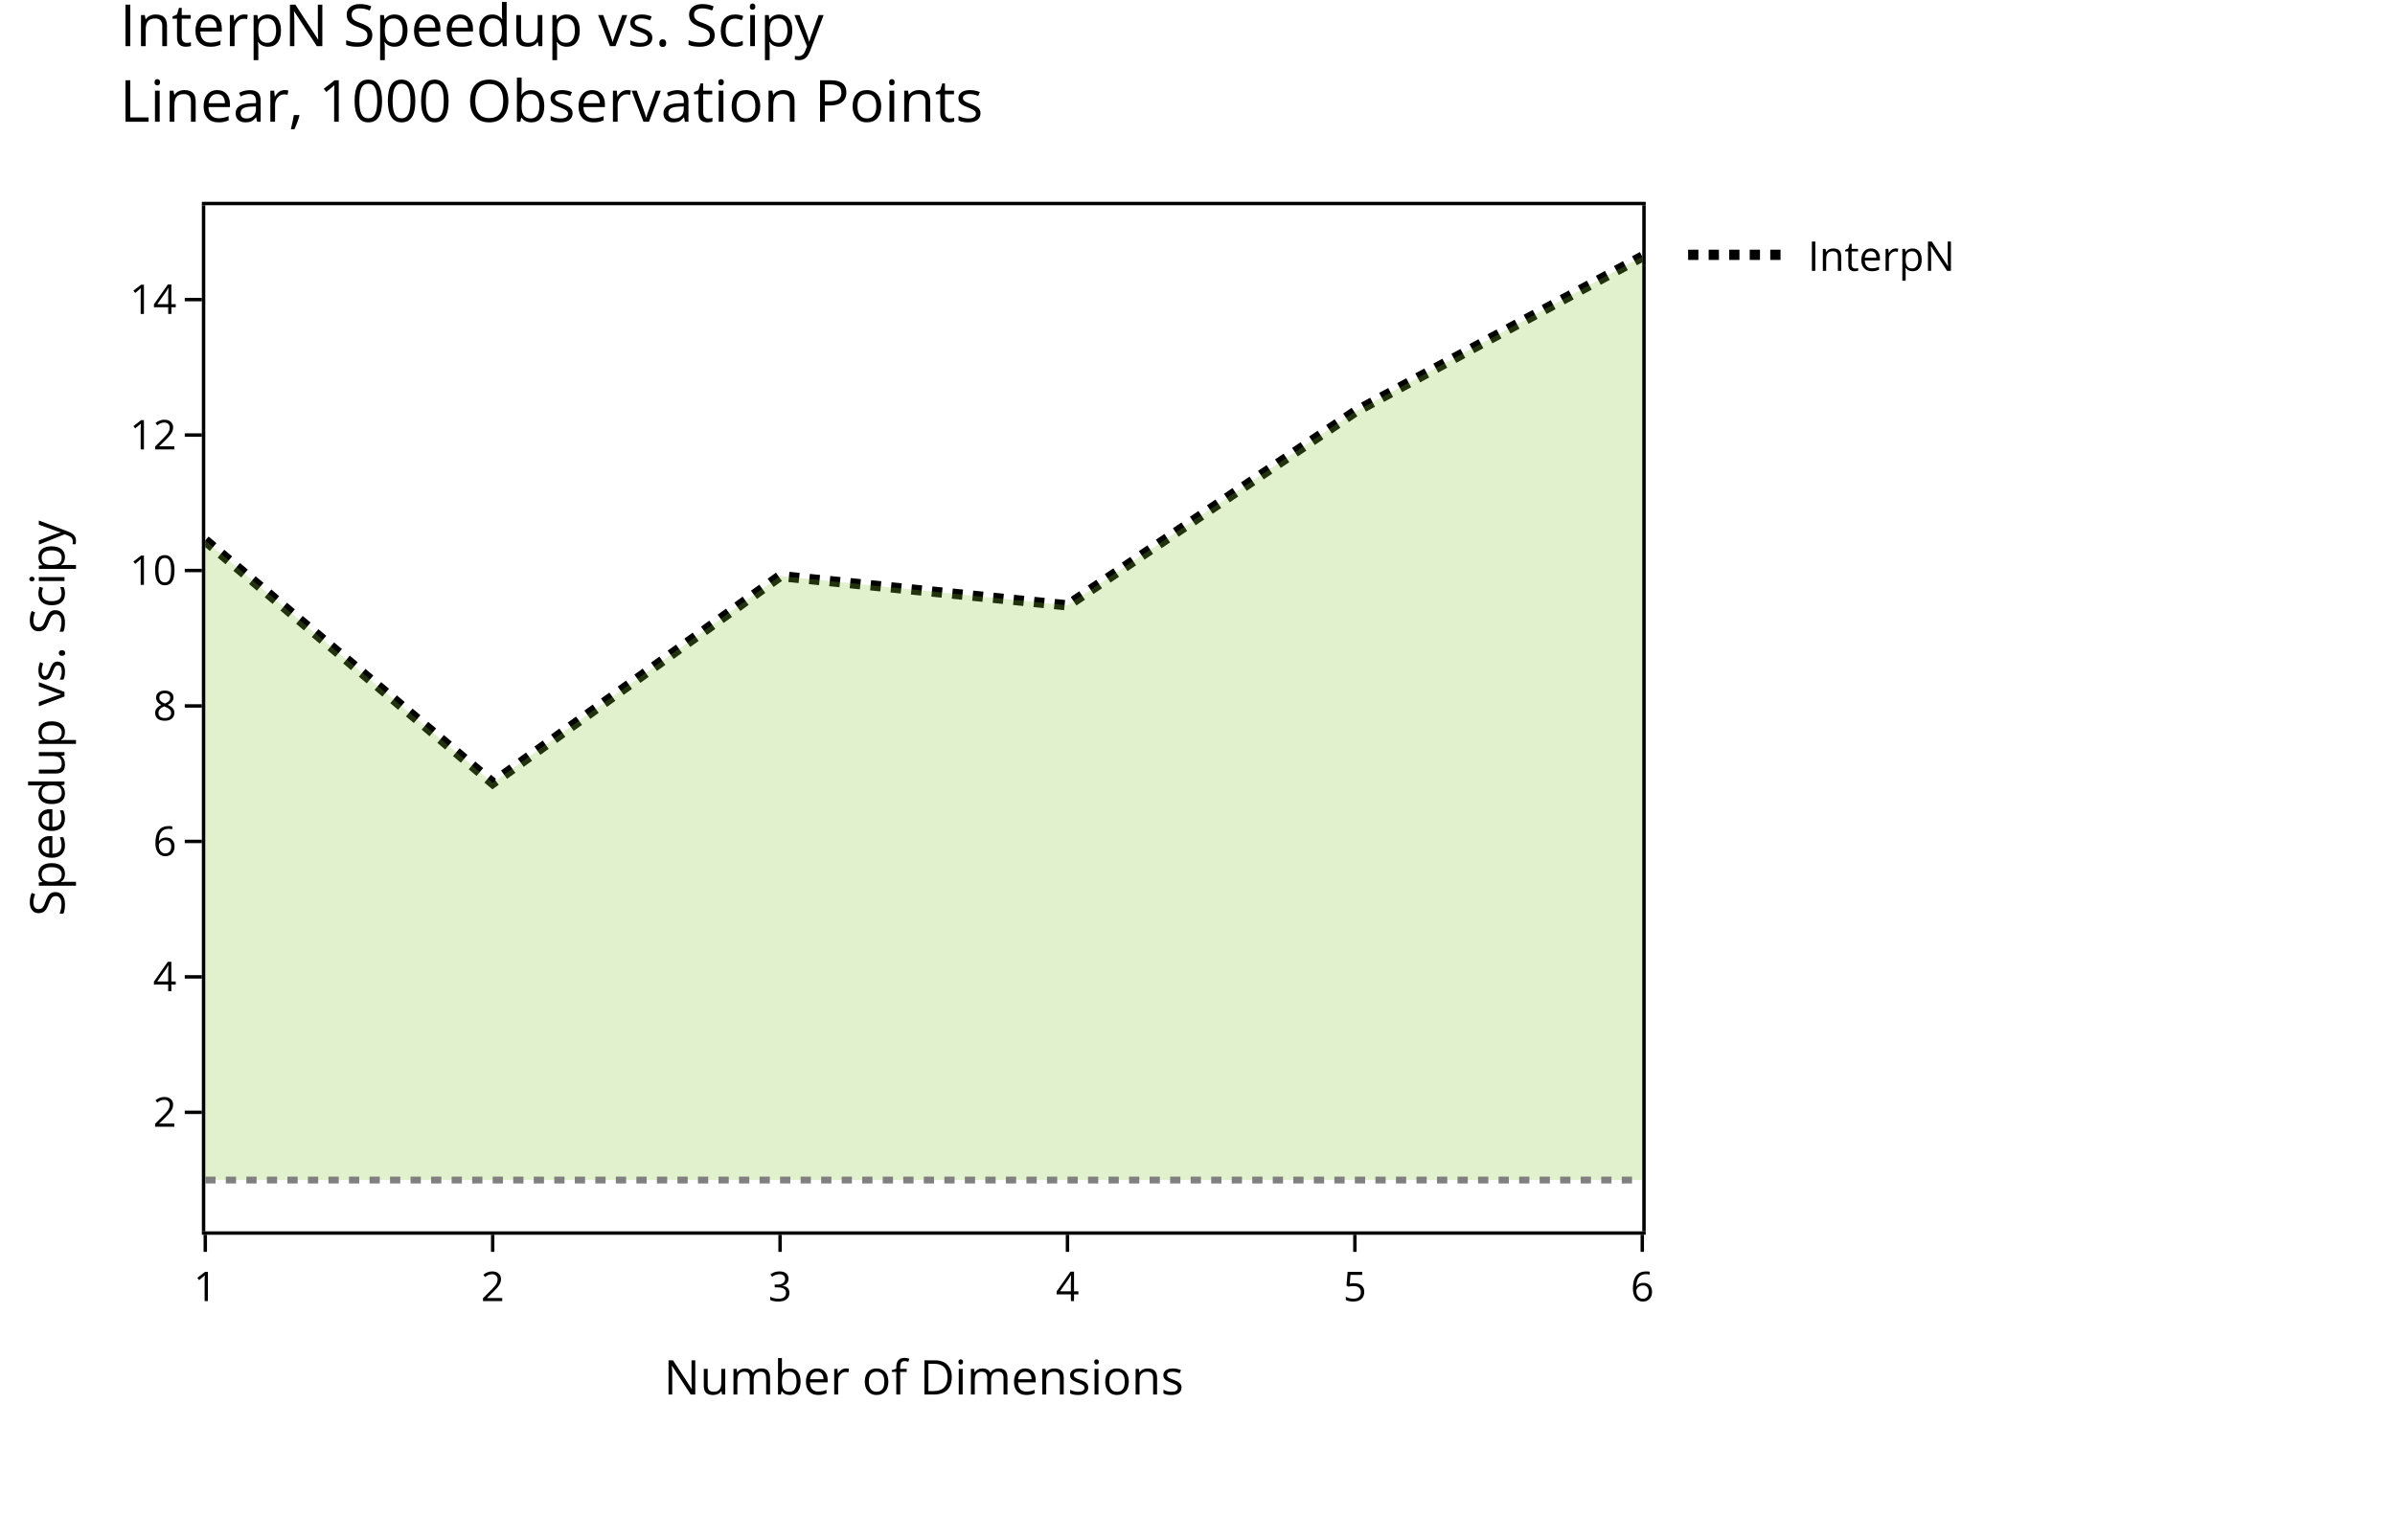
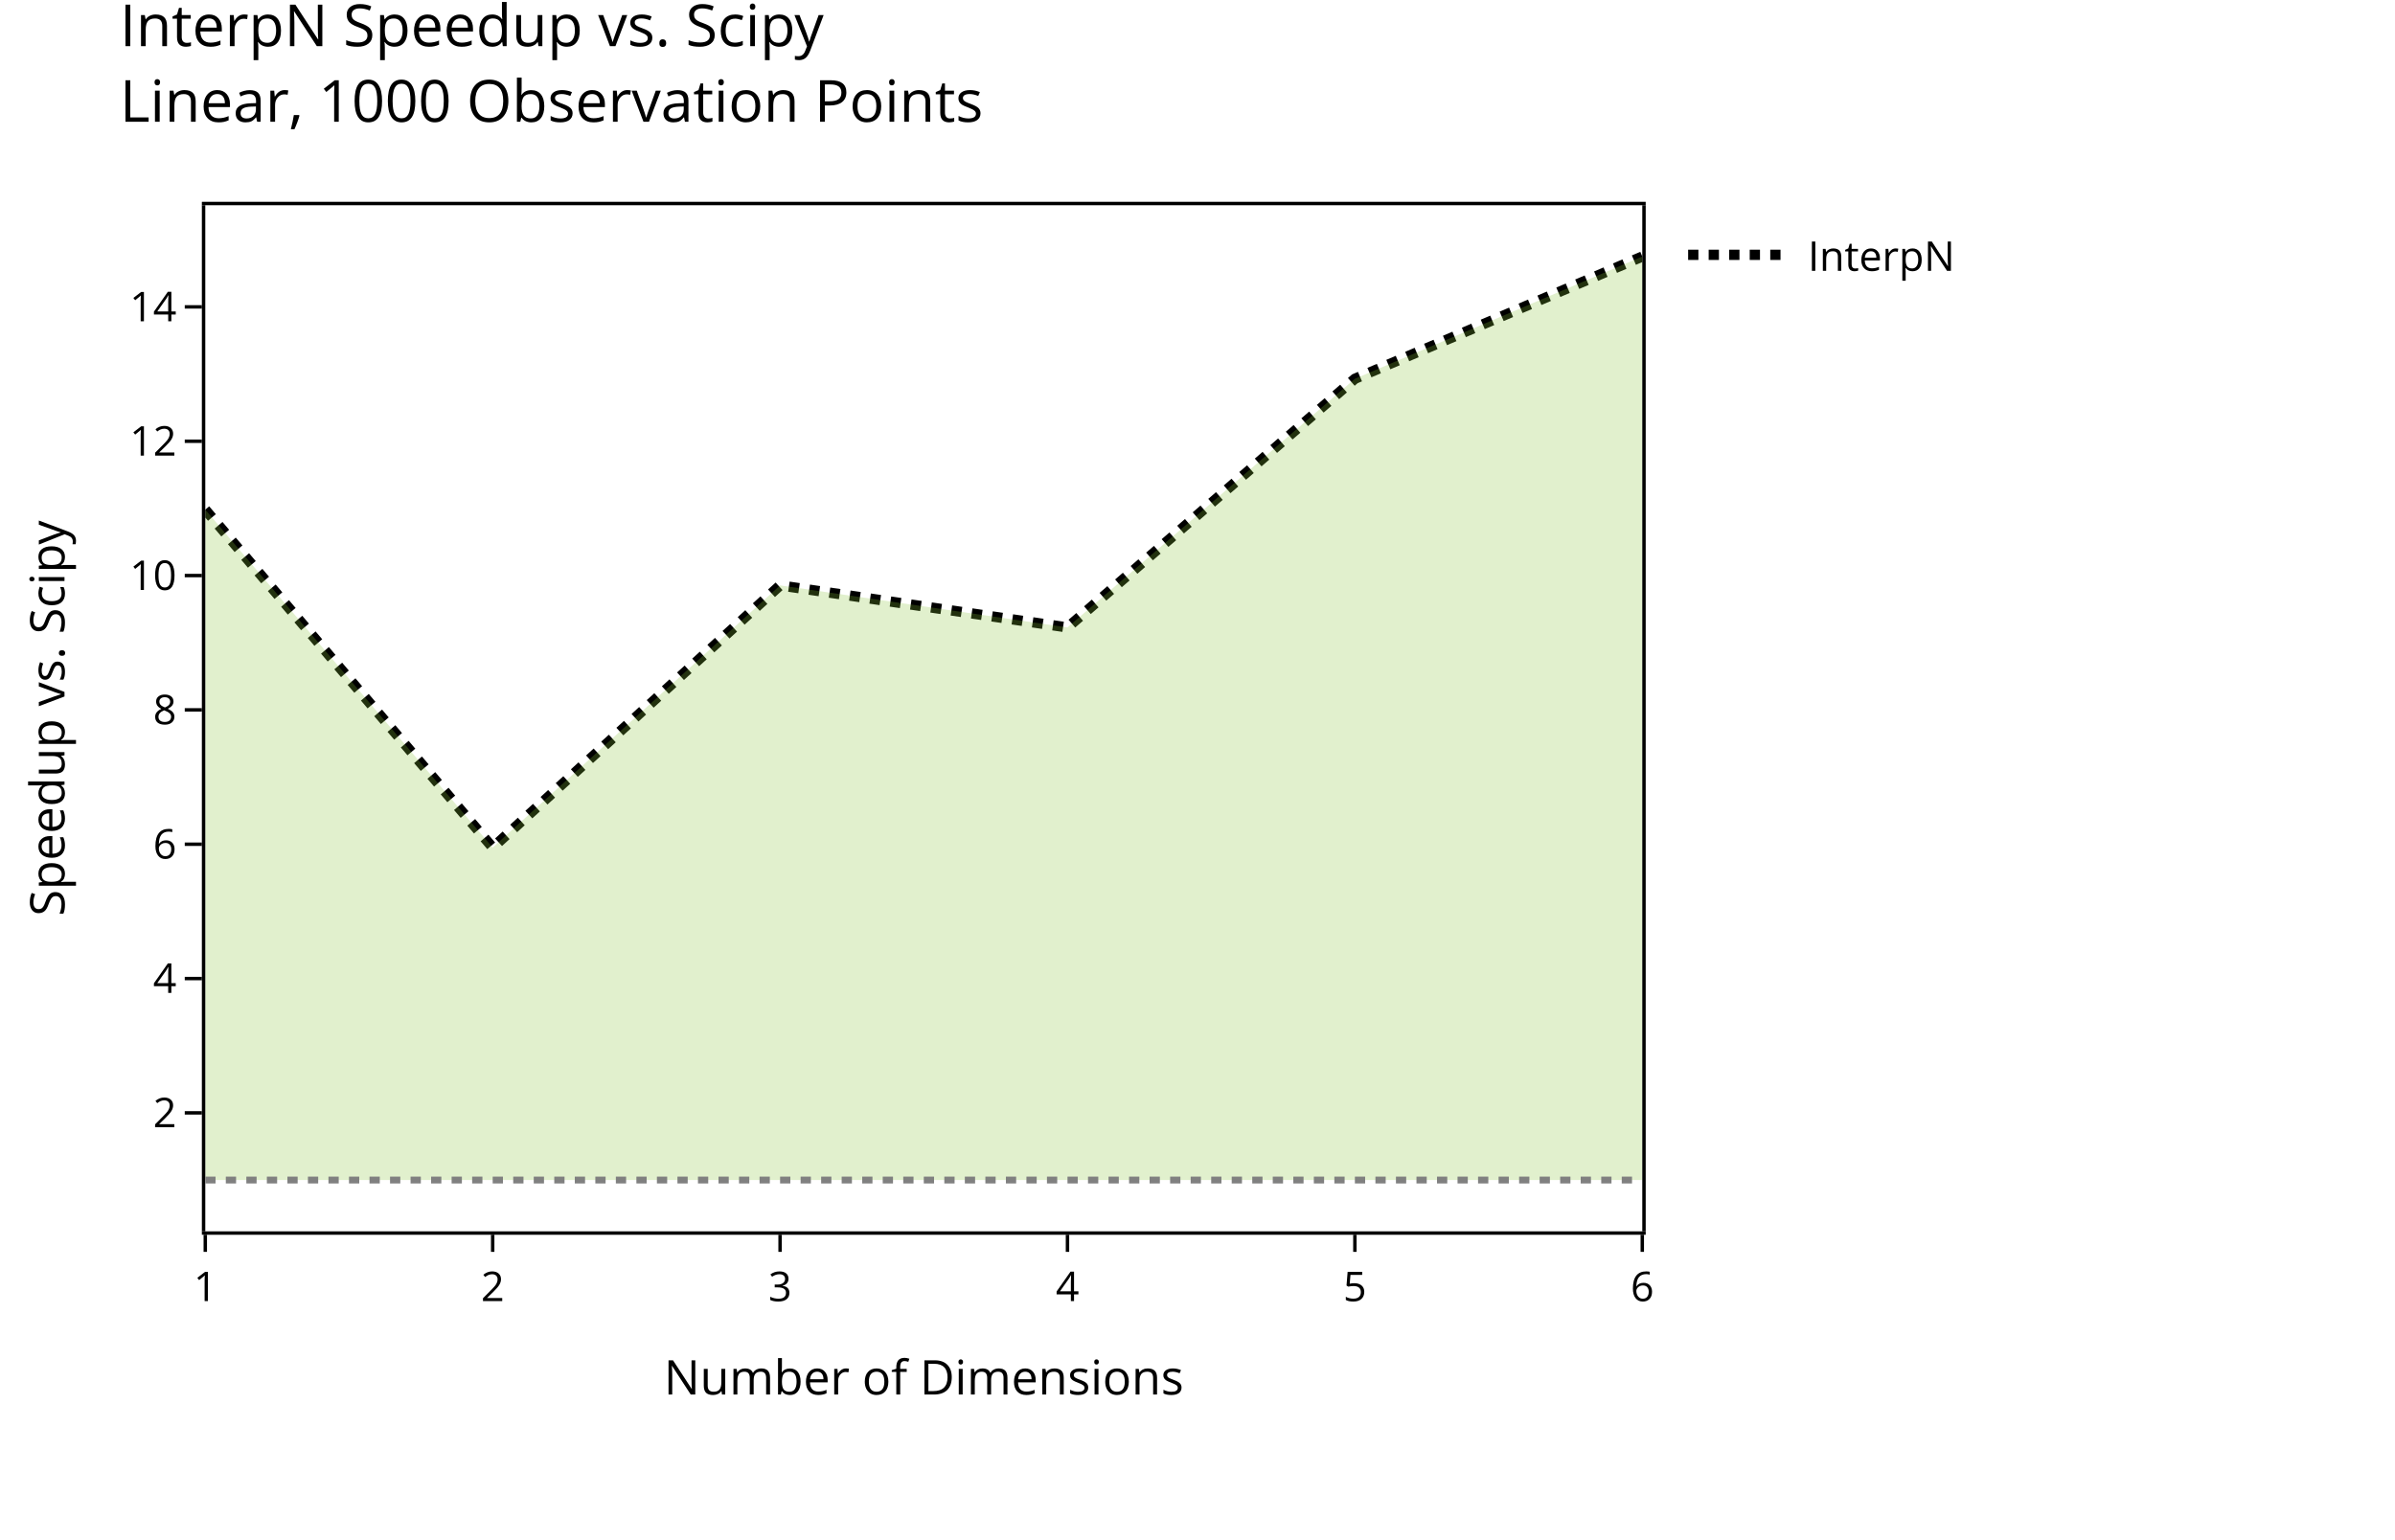
<svg xmlns="http://www.w3.org/2000/svg" class="main-svg" width="700" height="450" style="" viewBox="0 0 700 450">
  <rect x="0" y="0" width="700" height="450" style="fill: rgb(0, 0, 0); fill-opacity: 0;" />
-   <defs id="defs-3c1d8c">
+   <defs id="defs-40270f">
    <g class="clips">
-       <clipPath id="clip3c1d8cxyplot" class="plotclip">
+       <clipPath id="clip40270fxyplot" class="plotclip">
        <rect width="420" height="300" />
      </clipPath>
-       <clipPath class="axesclip" id="clip3c1d8cx">
+       <clipPath class="axesclip" id="clip40270fx">
        <rect x="60" y="0" width="420" height="450" />
      </clipPath>
-       <clipPath class="axesclip" id="clip3c1d8cy">
+       <clipPath class="axesclip" id="clip40270fy">
        <rect x="0" y="60" width="700" height="300" />
      </clipPath>
-       <clipPath class="axesclip" id="clip3c1d8cxy">
+       <clipPath class="axesclip" id="clip40270fxy">
        <rect x="60" y="60" width="420" height="300" />
      </clipPath>
    </g>
    <g class="gradients" />
    <g class="patterns" />
  </defs>
  <g class="bglayer">
    <rect class="bg" x="60" y="60" width="420" height="300" style="fill: rgb(0, 0, 0); fill-opacity: 0; stroke-width: 0;" />
  </g>
  <g class="layer-below">
    <g class="imagelayer" />
    <g class="shapelayer" />
  </g>
  <g class="cartesianlayer">
    <g class="subplot xy">
      <g class="layer-subplot">
        <g class="shapelayer" />
        <g class="imagelayer" />
      </g>
      <g class="minor-gridlayer">
        <g class="x" />
        <g class="y" />
      </g>
      <g class="gridlayer">
        <g class="x" />
        <g class="y" />
      </g>
      <g class="zerolinelayer" />
      <g class="layer-between">
        <g class="shapelayer" />
        <g class="imagelayer" />
      </g>
      <path class="xlines-below" />
      <path class="ylines-below" />
      <g class="overlines-below" />
      <g class="xaxislayer-below" />
      <g class="yaxislayer-below" />
      <g class="overaxes-below" />
      <g class="overplot">
-         <g class="xy" transform="translate(60,60)" clip-path="url(#clip3c1d8cxyplot)">
+         <g class="xy" transform="translate(60,60)" clip-path="url(#clip40270fxyplot)">
          <g class="scatterlayer mlayer">
-             <g class="trace scatter trace759242" style="stroke-miterlimit: 2; opacity: 1;">
+             <g class="trace scatter traceb8b3d0" style="stroke-miterlimit: 2; opacity: 1;">
              <g class="fills" />
              <g class="errorbars" />
              <g class="lines">
-                 <path class="js-line" d="M0,98.01L84,168.88L168,108.41L252,116.99L336,60.4L420,15" style="vector-effect: none; fill: none; stroke: rgb(0, 0, 0); stroke-opacity: 1; stroke-dasharray: 3px, 3px; stroke-width: 3px; opacity: 1;" />
+                 <path class="js-line" d="M0,89L84,187.8L168,111.15L252,123.44L336,50.74L420,15" style="vector-effect: none; fill: none; stroke: rgb(0, 0, 0); stroke-opacity: 1; stroke-dasharray: 3px, 3px; stroke-width: 3px; opacity: 1;" />
              </g>
              <g class="points" />
              <g class="text" />
            </g>
-             <g class="trace scatter tracedb9309" style="stroke-miterlimit: 2; opacity: 1;">
+             <g class="trace scatter trace0daaa2" style="stroke-miterlimit: 2; opacity: 1;">
              <g class="fills">
                <g>
-                   <path class="js-fill" d="M0,98.01L84,168.88L168,108.41L252,116.99L336,60.4L420,15L420,285L0,285Z" style="fill: rgb(139, 196, 59); fill-opacity: 0.25; stroke-width: 0;" />
+                   <path class="js-fill" d="M0,89L84,187.8L168,111.15L252,123.44L336,50.74L420,15L420,285L0,285Z" style="fill: rgb(139, 196, 59); fill-opacity: 0.25; stroke-width: 0;" />
                </g>
              </g>
              <g class="errorbars" />
              <g class="lines">
-                 <path class="js-line" d="M0,98.01L84,168.88L168,108.41L252,116.99L336,60.4L420,15L420,285L0,285" style="vector-effect: none; fill: none; stroke: rgb(239, 85, 59); stroke-opacity: 1; stroke-width: 0px; opacity: 1;" />
+                 <path class="js-line" d="M0,89L84,187.8L168,111.15L252,123.44L336,50.74L420,15L420,285L0,285" style="vector-effect: none; fill: none; stroke: rgb(239, 85, 59); stroke-opacity: 1; stroke-width: 0px; opacity: 1;" />
              </g>
              <g class="points" />
              <g class="text" />
            </g>
          </g>
        </g>
      </g>
      <path class="xlines-above crisp" d="M59,360.5H481M59,59.5H481" style="fill: none; stroke-width: 1px; stroke: rgb(0, 0, 0); stroke-opacity: 1;" />
      <path class="ylines-above crisp" d="M59.5,60V360M480.5,60V360" style="fill: none; stroke-width: 1px; stroke: rgb(0, 0, 0); stroke-opacity: 1;" />
      <g class="overlines-above" />
      <g class="xaxislayer-above">
        <path class="xtick ticks crisp" d="M0,361v5" transform="translate(60,0)" style="stroke: rgb(0, 0, 0); stroke-opacity: 1; stroke-width: 1px;" />
        <path class="xtick ticks crisp" d="M0,361v5" transform="translate(144,0)" style="stroke: rgb(0, 0, 0); stroke-opacity: 1; stroke-width: 1px;" />
        <path class="xtick ticks crisp" d="M0,361v5" transform="translate(228,0)" style="stroke: rgb(0, 0, 0); stroke-opacity: 1; stroke-width: 1px;" />
        <path class="xtick ticks crisp" d="M0,361v5" transform="translate(312,0)" style="stroke: rgb(0, 0, 0); stroke-opacity: 1; stroke-width: 1px;" />
        <path class="xtick ticks crisp" d="M0,361v5" transform="translate(396,0)" style="stroke: rgb(0, 0, 0); stroke-opacity: 1; stroke-width: 1px;" />
        <path class="xtick ticks crisp" d="M0,361v5" transform="translate(480,0)" style="stroke: rgb(0, 0, 0); stroke-opacity: 1; stroke-width: 1px;" />
        <g class="xtick">
          <text text-anchor="middle" x="0" y="380.4" transform="translate(60,0)" style="font-family: 'Open Sans', verdana, arial, sans-serif; font-size: 12px; fill: rgb(0, 0, 0); fill-opacity: 1; white-space: pre; opacity: 1;">1</text>
        </g>
        <g class="xtick">
          <text text-anchor="middle" x="0" y="380.4" style="font-family: 'Open Sans', verdana, arial, sans-serif; font-size: 12px; fill: rgb(0, 0, 0); fill-opacity: 1; white-space: pre; opacity: 1;" transform="translate(144,0)">2</text>
        </g>
        <g class="xtick">
          <text text-anchor="middle" x="0" y="380.4" style="font-family: 'Open Sans', verdana, arial, sans-serif; font-size: 12px; fill: rgb(0, 0, 0); fill-opacity: 1; white-space: pre; opacity: 1;" transform="translate(228,0)">3</text>
        </g>
        <g class="xtick">
          <text text-anchor="middle" x="0" y="380.4" style="font-family: 'Open Sans', verdana, arial, sans-serif; font-size: 12px; fill: rgb(0, 0, 0); fill-opacity: 1; white-space: pre; opacity: 1;" transform="translate(312,0)">4</text>
        </g>
        <g class="xtick">
          <text text-anchor="middle" x="0" y="380.4" style="font-family: 'Open Sans', verdana, arial, sans-serif; font-size: 12px; fill: rgb(0, 0, 0); fill-opacity: 1; white-space: pre; opacity: 1;" transform="translate(396,0)">5</text>
        </g>
        <g class="xtick">
          <text text-anchor="middle" x="0" y="380.4" style="font-family: 'Open Sans', verdana, arial, sans-serif; font-size: 12px; fill: rgb(0, 0, 0); fill-opacity: 1; white-space: pre; opacity: 1;" transform="translate(480,0)">6</text>
        </g>
      </g>
      <g class="yaxislayer-above">
-         <path class="ytick ticks crisp" d="M59,0h-5" transform="translate(0,325.2)" style="stroke: rgb(0, 0, 0); stroke-opacity: 1; stroke-width: 1px;" />
-         <path class="ytick ticks crisp" d="M59,0h-5" transform="translate(0,285.6)" style="stroke: rgb(0, 0, 0); stroke-opacity: 1; stroke-width: 1px;" />
-         <path class="ytick ticks crisp" d="M59,0h-5" transform="translate(0,246)" style="stroke: rgb(0, 0, 0); stroke-opacity: 1; stroke-width: 1px;" />
-         <path class="ytick ticks crisp" d="M59,0h-5" transform="translate(0,206.39)" style="stroke: rgb(0, 0, 0); stroke-opacity: 1; stroke-width: 1px;" />
-         <path class="ytick ticks crisp" d="M59,0h-5" transform="translate(0,166.79)" style="stroke: rgb(0, 0, 0); stroke-opacity: 1; stroke-width: 1px;" />
-         <path class="ytick ticks crisp" d="M59,0h-5" transform="translate(0,127.19)" style="stroke: rgb(0, 0, 0); stroke-opacity: 1; stroke-width: 1px;" />
-         <path class="ytick ticks crisp" d="M59,0h-5" transform="translate(0,87.59)" style="stroke: rgb(0, 0, 0); stroke-opacity: 1; stroke-width: 1px;" />
-         <g class="ytick">
-           <text text-anchor="end" x="51.6" y="4.2" transform="translate(0,325.2)" style="font-family: 'Open Sans', verdana, arial, sans-serif; font-size: 12px; fill: rgb(0, 0, 0); fill-opacity: 1; white-space: pre; opacity: 1;">2</text>
-         </g>
-         <g class="ytick">
-           <text text-anchor="end" x="51.6" y="4.2" style="font-family: 'Open Sans', verdana, arial, sans-serif; font-size: 12px; fill: rgb(0, 0, 0); fill-opacity: 1; white-space: pre; opacity: 1;" transform="translate(0,285.6)">4</text>
-         </g>
-         <g class="ytick">
-           <text text-anchor="end" x="51.6" y="4.2" style="font-family: 'Open Sans', verdana, arial, sans-serif; font-size: 12px; fill: rgb(0, 0, 0); fill-opacity: 1; white-space: pre; opacity: 1;" transform="translate(0,246)">6</text>
-         </g>
-         <g class="ytick">
-           <text text-anchor="end" x="51.6" y="4.2" style="font-family: 'Open Sans', verdana, arial, sans-serif; font-size: 12px; fill: rgb(0, 0, 0); fill-opacity: 1; white-space: pre; opacity: 1;" transform="translate(0,206.39)">8</text>
-         </g>
-         <g class="ytick">
-           <text text-anchor="end" x="51.6" y="4.2" style="font-family: 'Open Sans', verdana, arial, sans-serif; font-size: 12px; fill: rgb(0, 0, 0); fill-opacity: 1; white-space: pre; opacity: 1;" transform="translate(0,166.79)">10</text>
-         </g>
-         <g class="ytick">
-           <text text-anchor="end" x="51.6" y="4.2" style="font-family: 'Open Sans', verdana, arial, sans-serif; font-size: 12px; fill: rgb(0, 0, 0); fill-opacity: 1; white-space: pre; opacity: 1;" transform="translate(0,127.19)">12</text>
-         </g>
-         <g class="ytick">
-           <text text-anchor="end" x="51.6" y="4.2" style="font-family: 'Open Sans', verdana, arial, sans-serif; font-size: 12px; fill: rgb(0, 0, 0); fill-opacity: 1; white-space: pre; opacity: 1;" transform="translate(0,87.59)">14</text>
+         <path class="ytick ticks crisp" d="M59,0h-5" transform="translate(0,325.36)" style="stroke: rgb(0, 0, 0); stroke-opacity: 1; stroke-width: 1px;" />
+         <path class="ytick ticks crisp" d="M59,0h-5" transform="translate(0,286.09)" style="stroke: rgb(0, 0, 0); stroke-opacity: 1; stroke-width: 1px;" />
+         <path class="ytick ticks crisp" d="M59,0h-5" transform="translate(0,246.82)" style="stroke: rgb(0, 0, 0); stroke-opacity: 1; stroke-width: 1px;" />
+         <path class="ytick ticks crisp" d="M59,0h-5" transform="translate(0,207.54)" style="stroke: rgb(0, 0, 0); stroke-opacity: 1; stroke-width: 1px;" />
+         <path class="ytick ticks crisp" d="M59,0h-5" transform="translate(0,168.27)" style="stroke: rgb(0, 0, 0); stroke-opacity: 1; stroke-width: 1px;" />
+         <path class="ytick ticks crisp" d="M59,0h-5" transform="translate(0,129)" style="stroke: rgb(0, 0, 0); stroke-opacity: 1; stroke-width: 1px;" />
+         <path class="ytick ticks crisp" d="M59,0h-5" transform="translate(0,89.72)" style="stroke: rgb(0, 0, 0); stroke-opacity: 1; stroke-width: 1px;" />
+         <g class="ytick">
+           <text text-anchor="end" x="51.6" y="4.2" transform="translate(0,325.36)" style="font-family: 'Open Sans', verdana, arial, sans-serif; font-size: 12px; fill: rgb(0, 0, 0); fill-opacity: 1; white-space: pre; opacity: 1;">2</text>
+         </g>
+         <g class="ytick">
+           <text text-anchor="end" x="51.6" y="4.2" style="font-family: 'Open Sans', verdana, arial, sans-serif; font-size: 12px; fill: rgb(0, 0, 0); fill-opacity: 1; white-space: pre; opacity: 1;" transform="translate(0,286.09)">4</text>
+         </g>
+         <g class="ytick">
+           <text text-anchor="end" x="51.6" y="4.2" style="font-family: 'Open Sans', verdana, arial, sans-serif; font-size: 12px; fill: rgb(0, 0, 0); fill-opacity: 1; white-space: pre; opacity: 1;" transform="translate(0,246.82)">6</text>
+         </g>
+         <g class="ytick">
+           <text text-anchor="end" x="51.6" y="4.2" style="font-family: 'Open Sans', verdana, arial, sans-serif; font-size: 12px; fill: rgb(0, 0, 0); fill-opacity: 1; white-space: pre; opacity: 1;" transform="translate(0,207.54)">8</text>
+         </g>
+         <g class="ytick">
+           <text text-anchor="end" x="51.6" y="4.2" style="font-family: 'Open Sans', verdana, arial, sans-serif; font-size: 12px; fill: rgb(0, 0, 0); fill-opacity: 1; white-space: pre; opacity: 1;" transform="translate(0,168.27)">10</text>
+         </g>
+         <g class="ytick">
+           <text text-anchor="end" x="51.6" y="4.2" style="font-family: 'Open Sans', verdana, arial, sans-serif; font-size: 12px; fill: rgb(0, 0, 0); fill-opacity: 1; white-space: pre; opacity: 1;" transform="translate(0,129)">12</text>
+         </g>
+         <g class="ytick">
+           <text text-anchor="end" x="51.6" y="4.2" style="font-family: 'Open Sans', verdana, arial, sans-serif; font-size: 12px; fill: rgb(0, 0, 0); fill-opacity: 1; white-space: pre; opacity: 1;" transform="translate(0,89.72)">14</text>
        </g>
      </g>
      <g class="overaxes-above" />
    </g>
  </g>
  <g class="polarlayer" />
  <g class="smithlayer" />
  <g class="ternarylayer" />
  <g class="geolayer" />
  <g class="funnelarealayer" />
  <g class="pielayer" />
  <g class="iciclelayer" />
  <g class="treemaplayer" />
  <g class="sunburstlayer" />
  <g class="glimages" />
-   <defs id="topdefs-3c1d8c">
+   <defs id="topdefs-40270f">
    <g class="clips" />
-     <clipPath id="legend3c1d8c">
+     <clipPath id="legend40270f">
      <rect width="85" height="29" x="0" y="0" />
    </clipPath>
  </defs>
  <g class="layer-above">
    <g class="imagelayer" />
    <g class="shapelayer">
-       <g class="shape-group" data-index="0" clip-path="url(#clip3c1d8cy)">
+       <g class="shape-group" data-index="0" clip-path="url(#clip40270fy)">
        <path data-index="0" fill-rule="evenodd" d="M60,345L480,345" style="opacity: 1; stroke: rgb(128, 128, 128); stroke-opacity: 1; fill: rgb(0, 0, 0); fill-opacity: 0; stroke-dasharray: 3px, 3px; stroke-width: 2px;" />
      </g>
    </g>
  </g>
  <g class="infolayer">
    <g class="legend" pointer-events="all" transform="translate(488.4,60)">
      <rect class="bg" shape-rendering="crispEdges" width="85" height="29" x="0" y="0" style="stroke: rgb(68, 68, 68); stroke-opacity: 1; fill: rgb(0, 0, 0); fill-opacity: 0; stroke-width: 0px;" />
-       <g class="scrollbox" transform="" clip-path="url(#legend3c1d8c)">
+       <g class="scrollbox" transform="" clip-path="url(#legend40270f)">
        <g class="groups">
          <g class="traces" transform="translate(0,14.5)" style="opacity: 1;">
            <text class="legendtext" text-anchor="start" x="40" y="4.68" style="font-family: 'Open Sans', verdana, arial, sans-serif; font-size: 12px; fill: rgb(0, 0, 0); fill-opacity: 1; white-space: pre;">InterpN</text>
            <g class="layers" style="opacity: 1;">
              <g class="legendfill" />
              <g class="legendlines">
                <path class="js-line" d="M5,0h30" style="fill: none; stroke: rgb(0, 0, 0); stroke-opacity: 1; stroke-dasharray: 3px, 3px; stroke-width: 3px;" />
              </g>
              <g class="legendsymbols">
                <g class="legendpoints" />
              </g>
            </g>
            <rect class="legendtoggle" x="0" y="-9.5" width="79.359" height="19" style="fill: rgb(0, 0, 0); fill-opacity: 0;" />
          </g>
        </g>
      </g>
      <rect class="scrollbar" rx="20" ry="3" width="0" height="0" x="0" y="0" style="fill: rgb(128, 139, 164); fill-opacity: 1;" />
    </g>
    <g class="g-gtitle">
      <text class="gtitle" x="35" y="13.5" text-anchor="start" dy="0.7em" style="opacity: 1; font-family: 'Open Sans', verdana, arial, sans-serif; font-size: 17px; fill: rgb(0, 0, 0); fill-opacity: 1; white-space: pre;">
        <tspan class="line" dy="0em" x="35" y="13.5">InterpN Speedup vs. Scipy</tspan>
        <tspan class="line" dy="1.3em" x="35" y="13.5">Linear, 1000 Observation Points</tspan>
      </text>
    </g>
    <g class="g-xtitle">
      <text class="xtitle" x="270" y="407.706" text-anchor="middle" style="opacity: 1; font-family: 'Open Sans', verdana, arial, sans-serif; font-size: 14px; fill: rgb(0, 0, 0); fill-opacity: 1; white-space: pre;">Number of Dimensions</text>
    </g>
    <g class="g-ytitle">
      <text class="ytitle" transform="rotate(-90,18.85,210)" x="18.85" y="210" text-anchor="middle" style="opacity: 1; font-family: 'Open Sans', verdana, arial, sans-serif; font-size: 14px; fill: rgb(0, 0, 0); fill-opacity: 1; white-space: pre;">Speedup vs. Scipy</text>
    </g>
  </g>
</svg>
